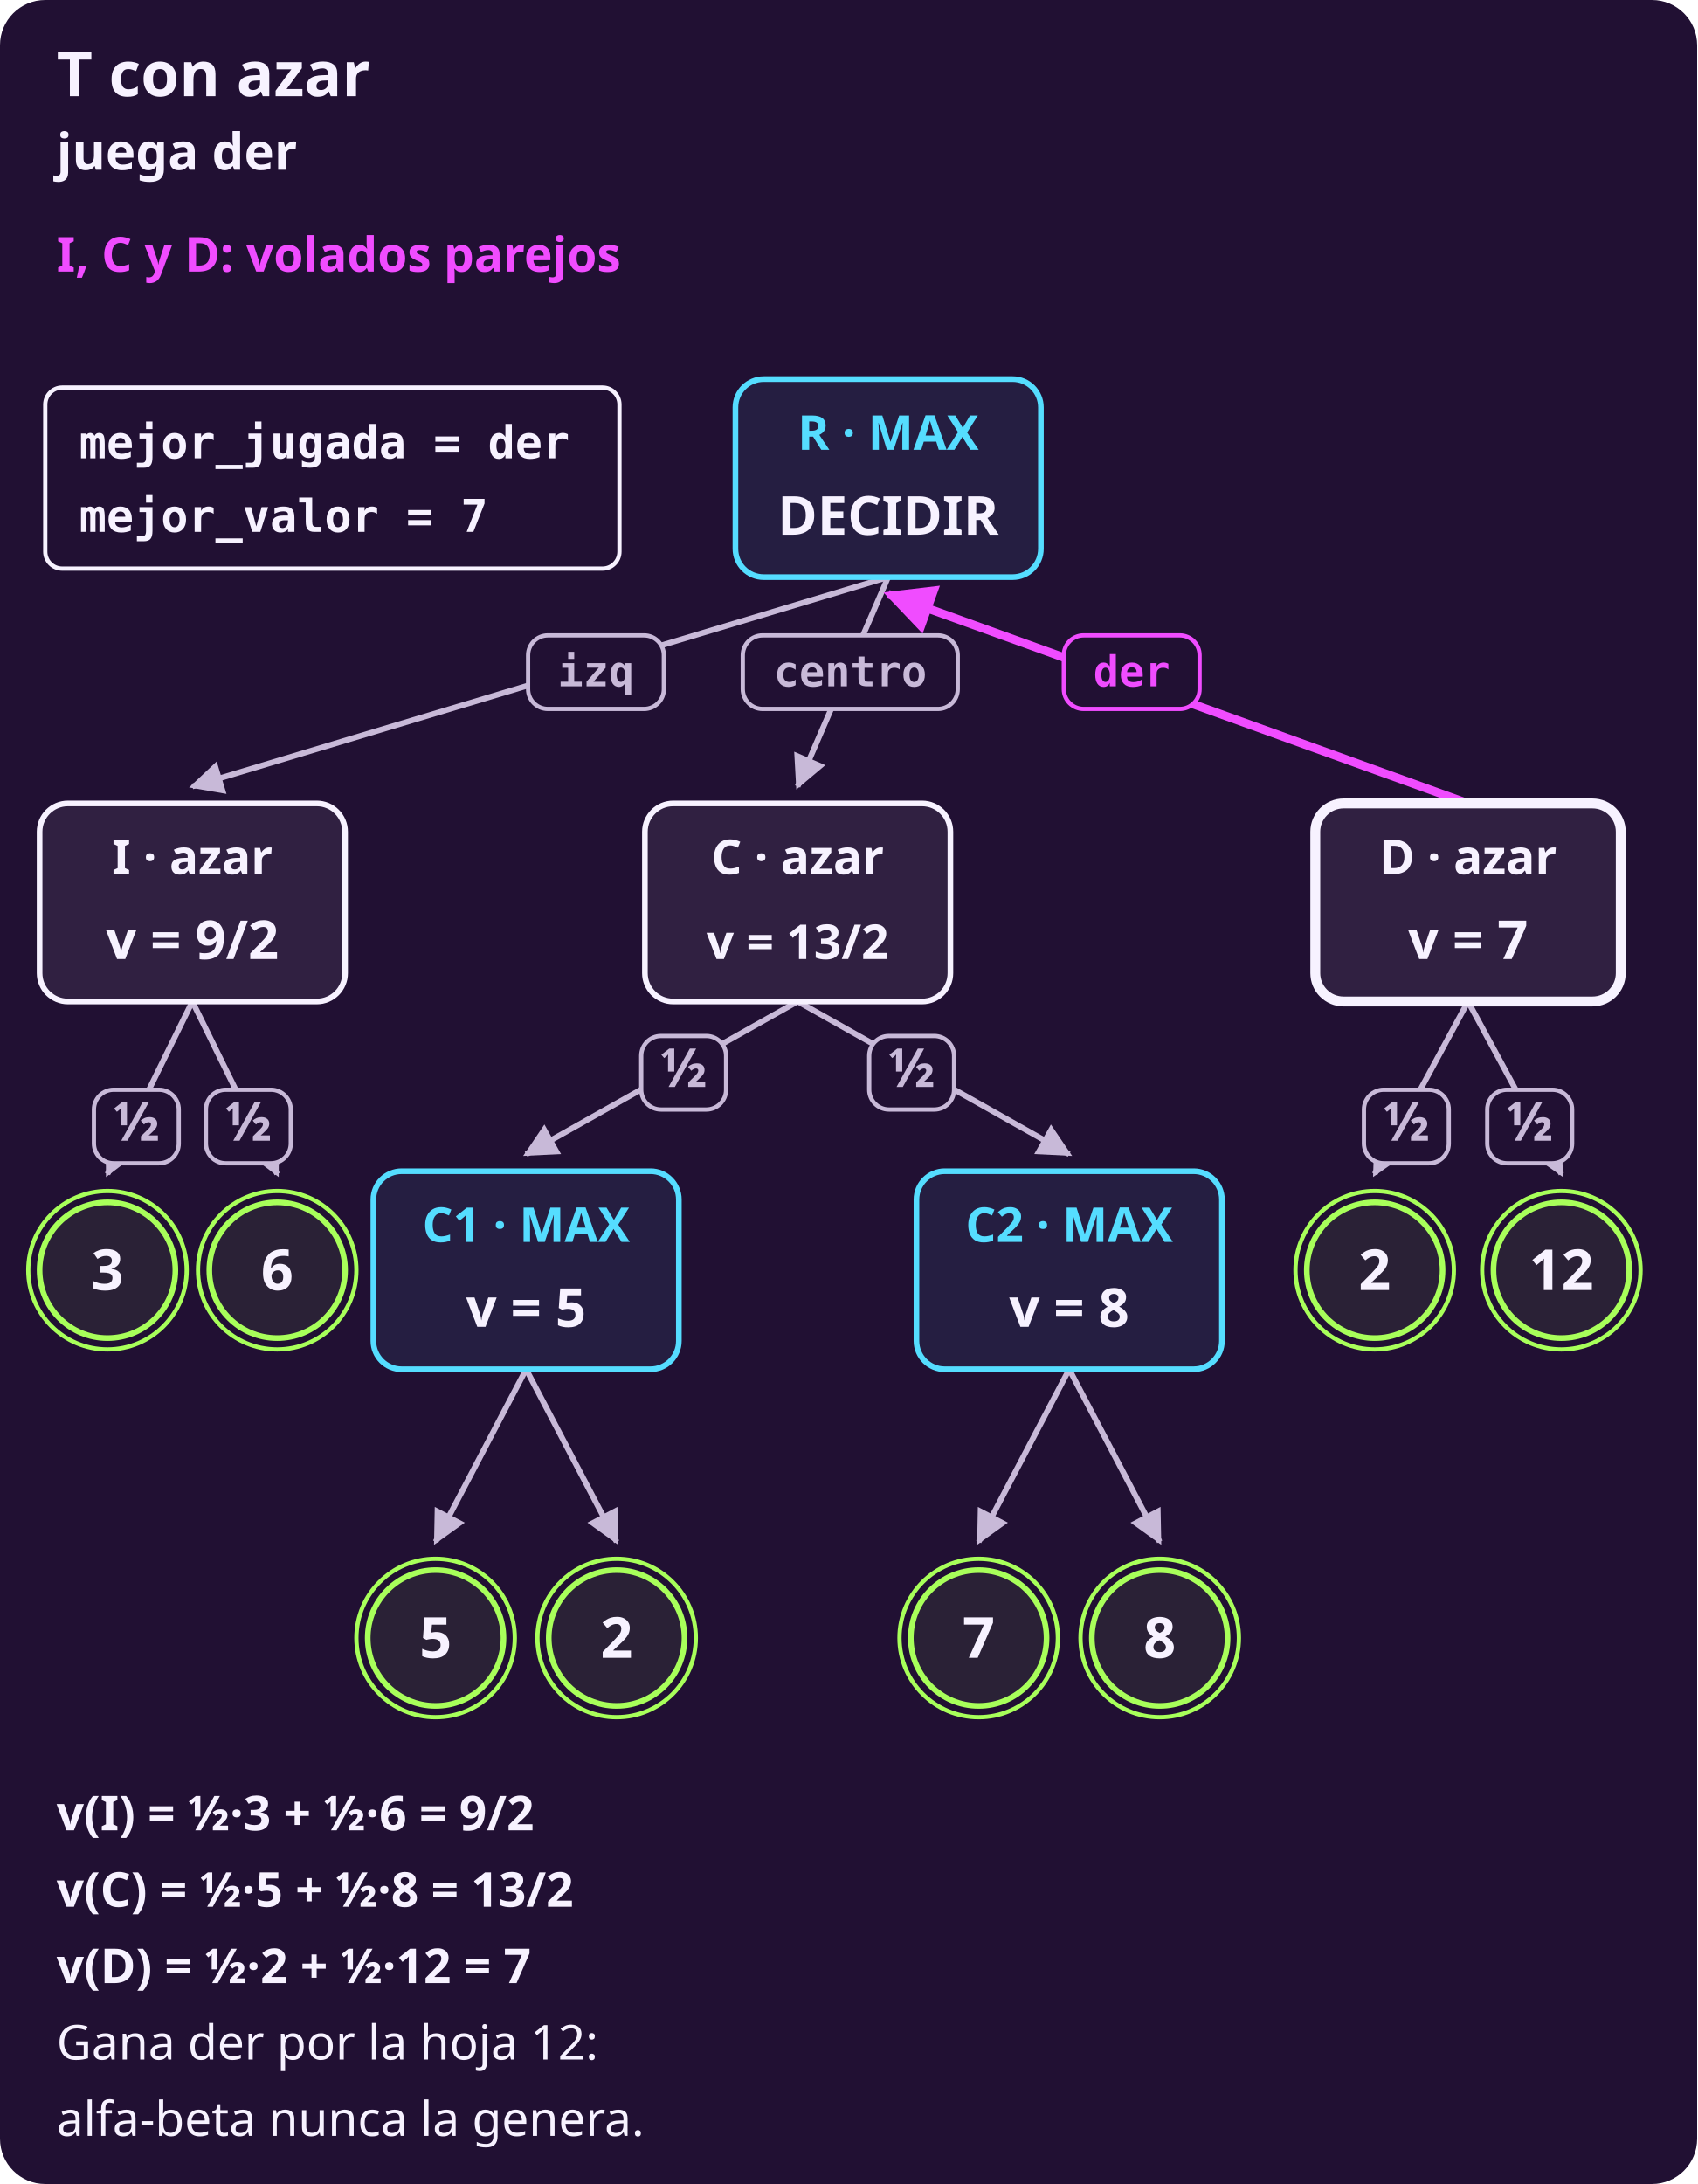
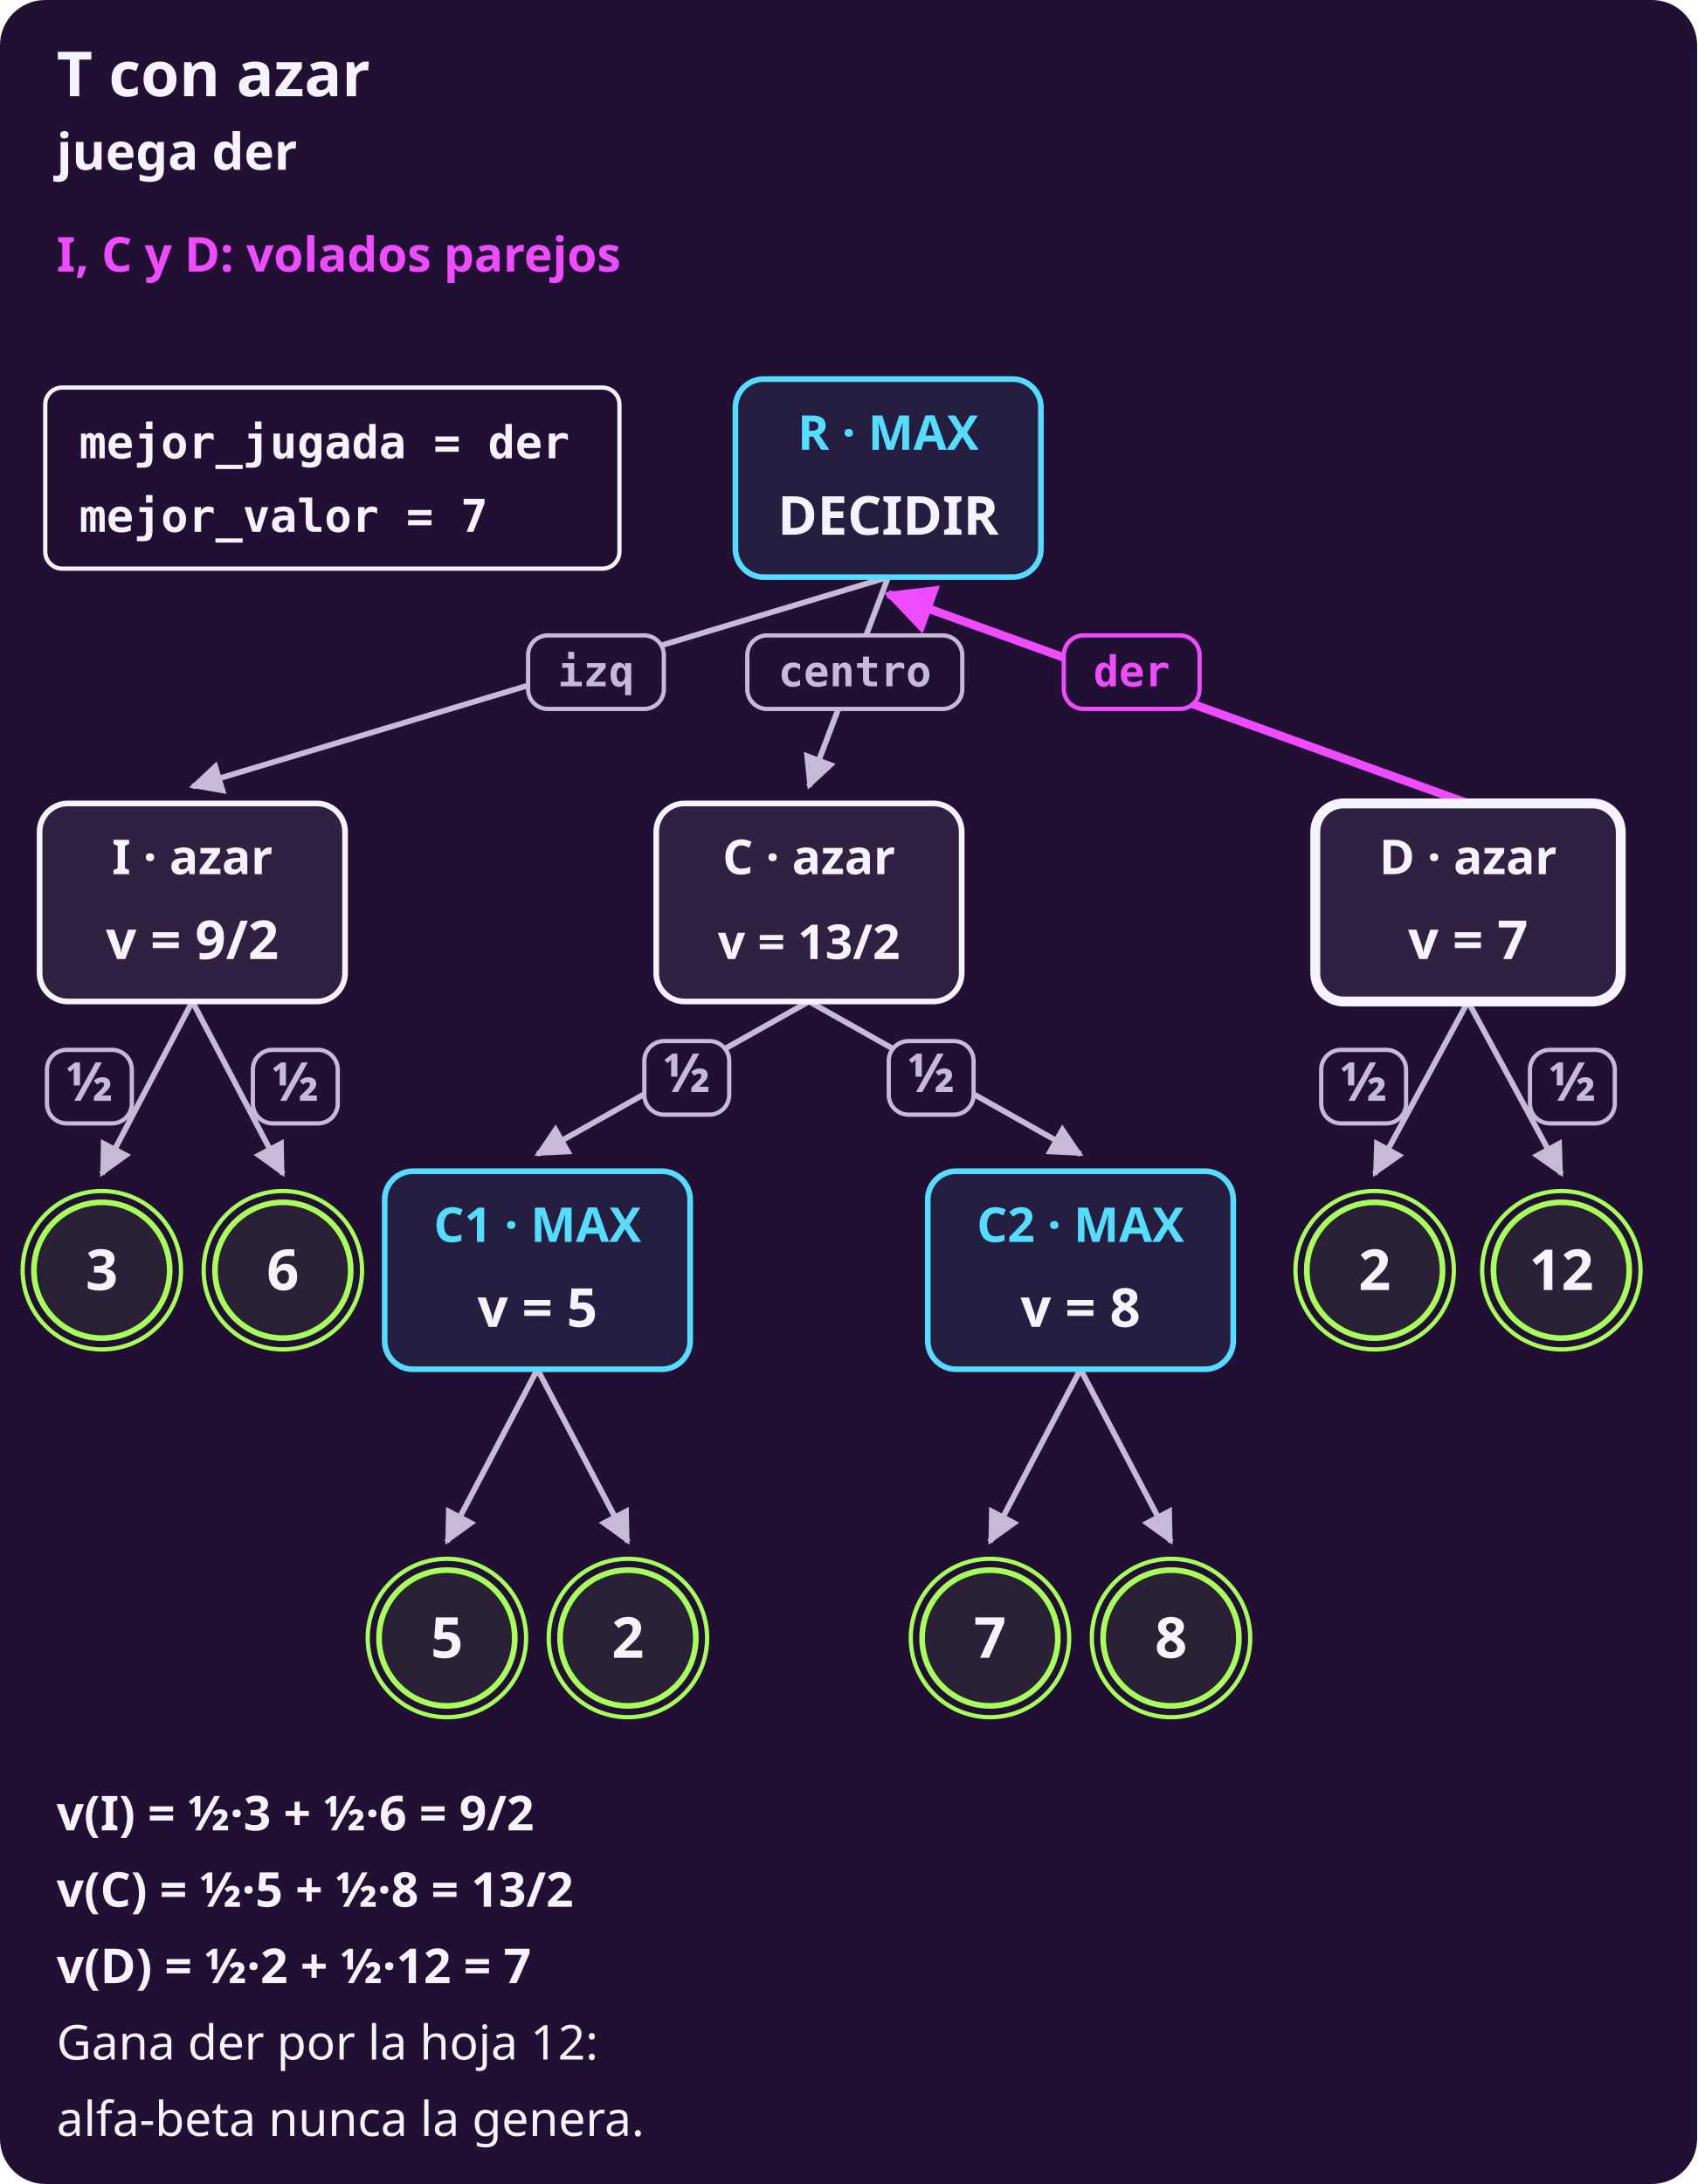
<svg xmlns="http://www.w3.org/2000/svg" width="600" height="772" viewBox="0 0 600 772" role="img" aria-label="El árbol T con I, C y D como nodos de azar: cada uno es un volado parejo, y cada rama tiene probabilidad ½. C1 y C2 siguen siendo de MAX. v(I) = ½·3 + ½·6 = 9/2; v(C) = ½·5 + ½·8 = 13/2; v(D) = ½·2 + ½·12 = 7. C1 vale v = 5 y C2 v = 8. R elige el mayor: der, con 7. Gana der gracias a la hoja 12, la que alfa-beta nunca genera.">
  <rect x="0" y="0" width="600" height="772" rx="16" fill="#211033" />
  <defs>
    <marker id="p" viewBox="0 0 10 10" refX="9" refY="5" markerWidth="6" markerHeight="6" orient="auto-start-reverse">
      <path d="M 0 0 L 10 5 L 0 10 z" fill="#f04cff" />
    </marker>
    <marker id="s" viewBox="0 0 10 10" refX="9" refY="5" markerWidth="6" markerHeight="6" orient="auto-start-reverse">
      <path d="M 0 0 L 10 5 L 0 10 z" fill="#c8b9d8" />
    </marker>
  </defs>
  <text x="20" y="34" fill="#f7f2ff" font-family="system-ui, sans-serif" font-size="22" font-weight="700" text-anchor="start">T con azar</text>
  <text x="20" y="60" fill="#f7f2ff" font-family="system-ui, sans-serif" font-size="18" font-weight="700" text-anchor="start">juega der</text>
  <text x="20" y="96" fill="#f04cff" font-family="system-ui, sans-serif" font-size="17" font-weight="700" text-anchor="start">I, C y D: volados parejos</text>
  <line x1="314" y1="204.0" x2="68" y2="278.0" stroke="#c8b9d8" stroke-width="2" marker-end="url(#s)" />
  <rect x="186.7" y="224.6" width="48" height="26" rx="7" fill="#211033" stroke="#c8b9d8" stroke-width="1.5" />
  <text x="210.7" y="242.6" fill="#c8b9d8" font-family="ui-monospace, SFMono-Regular, Menlo, monospace" font-size="15" font-weight="700" text-anchor="middle">izq</text>
-   <line x1="68" y1="354.0" x2="38" y2="415.0" stroke="#c8b9d8" stroke-width="2" marker-end="url(#s)" />
-   <rect x="33.2" y="385.2" width="30" height="26" rx="7" fill="#211033" stroke="#c8b9d8" stroke-width="1.5" />
-   <text x="48.2" y="403.2" fill="#c8b9d8" font-family="system-ui, sans-serif" font-size="19" font-weight="700" text-anchor="middle">½</text>
-   <line x1="68" y1="354.0" x2="98" y2="415.0" stroke="#c8b9d8" stroke-width="2" marker-end="url(#s)" />
-   <rect x="72.8" y="385.2" width="30" height="26" rx="7" fill="#211033" stroke="#c8b9d8" stroke-width="1.5" />
-   <text x="87.8" y="403.2" fill="#c8b9d8" font-family="system-ui, sans-serif" font-size="19" font-weight="700" text-anchor="middle">½</text>
-   <line x1="314" y1="204.0" x2="282" y2="278.0" stroke="#c8b9d8" stroke-width="2" marker-end="url(#s)" />
-   <rect x="262.6" y="224.6" width="76" height="26" rx="7" fill="#211033" stroke="#c8b9d8" stroke-width="1.5" />
-   <text x="300.6" y="242.6" fill="#c8b9d8" font-family="ui-monospace, SFMono-Regular, Menlo, monospace" font-size="15" font-weight="700" text-anchor="middle">centro</text>
-   <line x1="282" y1="354.0" x2="186" y2="408.0" stroke="#c8b9d8" stroke-width="2" marker-end="url(#s)" />
-   <rect x="226.7" y="366.2" width="30" height="26" rx="7" fill="#211033" stroke="#c8b9d8" stroke-width="1.5" />
-   <text x="241.7" y="384.2" fill="#c8b9d8" font-family="system-ui, sans-serif" font-size="19" font-weight="700" text-anchor="middle">½</text>
-   <line x1="186" y1="484.0" x2="154" y2="545.0" stroke="#c8b9d8" stroke-width="2" marker-end="url(#s)" />
-   <line x1="186" y1="484.0" x2="218" y2="545.0" stroke="#c8b9d8" stroke-width="2" marker-end="url(#s)" />
-   <line x1="282" y1="354.0" x2="378" y2="408.0" stroke="#c8b9d8" stroke-width="2" marker-end="url(#s)" />
-   <rect x="307.3" y="366.2" width="30" height="26" rx="7" fill="#211033" stroke="#c8b9d8" stroke-width="1.5" />
-   <text x="322.3" y="384.2" fill="#c8b9d8" font-family="system-ui, sans-serif" font-size="19" font-weight="700" text-anchor="middle">½</text>
-   <line x1="378" y1="484.0" x2="346" y2="545.0" stroke="#c8b9d8" stroke-width="2" marker-end="url(#s)" />
-   <line x1="378" y1="484.0" x2="410" y2="545.0" stroke="#c8b9d8" stroke-width="2" marker-end="url(#s)" />
+   <line x1="68" y1="354.0" x2="36" y2="415.0" stroke="#c8b9d8" stroke-width="2" marker-end="url(#s)" />
+   <rect x="16.6" y="371.1" width="30" height="26" rx="7" fill="#211033" stroke="#c8b9d8" stroke-width="1.5" />
+   <text x="31.6" y="389.1" fill="#c8b9d8" font-family="system-ui, sans-serif" font-size="19" font-weight="700" text-anchor="middle">½</text>
+   <line x1="68" y1="354.0" x2="100" y2="415.0" stroke="#c8b9d8" stroke-width="2" marker-end="url(#s)" />
+   <rect x="89.4" y="371.1" width="30" height="26" rx="7" fill="#211033" stroke="#c8b9d8" stroke-width="1.5" />
+   <text x="104.4" y="389.1" fill="#c8b9d8" font-family="system-ui, sans-serif" font-size="19" font-weight="700" text-anchor="middle">½</text>
+   <line x1="314" y1="204.0" x2="286" y2="278.0" stroke="#c8b9d8" stroke-width="2" marker-end="url(#s)" />
+   <rect x="264.2" y="224.6" width="76" height="26" rx="7" fill="#211033" stroke="#c8b9d8" stroke-width="1.5" />
+   <text x="302.2" y="242.6" fill="#c8b9d8" font-family="ui-monospace, SFMono-Regular, Menlo, monospace" font-size="15" font-weight="700" text-anchor="middle">centro</text>
+   <line x1="286" y1="354.0" x2="190" y2="408.0" stroke="#c8b9d8" stroke-width="2" marker-end="url(#s)" />
+   <rect x="227.8" y="368.0" width="30" height="26" rx="7" fill="#211033" stroke="#c8b9d8" stroke-width="1.5" />
+   <text x="242.8" y="386.0" fill="#c8b9d8" font-family="system-ui, sans-serif" font-size="19" font-weight="700" text-anchor="middle">½</text>
+   <line x1="190" y1="484.0" x2="158" y2="545.0" stroke="#c8b9d8" stroke-width="2" marker-end="url(#s)" />
+   <line x1="190" y1="484.0" x2="222" y2="545.0" stroke="#c8b9d8" stroke-width="2" marker-end="url(#s)" />
+   <line x1="286" y1="354.0" x2="382" y2="408.0" stroke="#c8b9d8" stroke-width="2" marker-end="url(#s)" />
+   <rect x="314.2" y="368.0" width="30" height="26" rx="7" fill="#211033" stroke="#c8b9d8" stroke-width="1.5" />
+   <text x="329.2" y="386.0" fill="#c8b9d8" font-family="system-ui, sans-serif" font-size="19" font-weight="700" text-anchor="middle">½</text>
+   <line x1="382" y1="484.0" x2="350" y2="545.0" stroke="#c8b9d8" stroke-width="2" marker-end="url(#s)" />
+   <line x1="382" y1="484.0" x2="414" y2="545.0" stroke="#c8b9d8" stroke-width="2" marker-end="url(#s)" />
  <line x1="519" y1="284.0" x2="314" y2="210.0" stroke="#f04cff" stroke-width="3" marker-end="url(#p)" />
  <rect x="376.1" y="224.6" width="48" height="26" rx="7" fill="#211033" stroke="#f04cff" stroke-width="1.5" />
  <text x="400.1" y="242.6" fill="#f04cff" font-family="ui-monospace, SFMono-Regular, Menlo, monospace" font-size="15" font-weight="700" text-anchor="middle">der</text>
  <line x1="519" y1="354.0" x2="486" y2="415.0" stroke="#c8b9d8" stroke-width="2" marker-end="url(#s)" />
-   <rect x="482.2" y="385.2" width="30" height="26" rx="7" fill="#211033" stroke="#c8b9d8" stroke-width="1.5" />
-   <text x="497.2" y="403.2" fill="#c8b9d8" font-family="system-ui, sans-serif" font-size="19" font-weight="700" text-anchor="middle">½</text>
+   <rect x="467.1" y="371.1" width="30" height="26" rx="7" fill="#211033" stroke="#c8b9d8" stroke-width="1.5" />
+   <text x="482.1" y="389.1" fill="#c8b9d8" font-family="system-ui, sans-serif" font-size="19" font-weight="700" text-anchor="middle">½</text>
  <line x1="519" y1="354.0" x2="552" y2="415.0" stroke="#c8b9d8" stroke-width="2" marker-end="url(#s)" />
-   <rect x="525.8" y="385.2" width="30" height="26" rx="7" fill="#211033" stroke="#c8b9d8" stroke-width="1.5" />
-   <text x="540.8" y="403.2" fill="#c8b9d8" font-family="system-ui, sans-serif" font-size="19" font-weight="700" text-anchor="middle">½</text>
+   <rect x="540.9" y="371.1" width="30" height="26" rx="7" fill="#211033" stroke="#c8b9d8" stroke-width="1.5" />
+   <text x="555.9" y="389.1" fill="#c8b9d8" font-family="system-ui, sans-serif" font-size="19" font-weight="700" text-anchor="middle">½</text>
  <rect x="260.0" y="134.0" width="108" height="70" rx="10" fill="#251e41" stroke="#55ddff" stroke-width="2" />
  <text x="314" y="159.0" fill="#55ddff" font-family="system-ui, sans-serif" font-size="17" font-weight="700" text-anchor="middle">R · MAX</text>
  <text x="314" y="189.0" fill="#f7f2ff" font-family="system-ui, sans-serif" font-size="19" font-weight="700" text-anchor="middle">DECIDIR</text>
  <rect x="14.0" y="284.0" width="108" height="70" rx="10" fill="#302041" stroke="#f7f2ff" stroke-width="2" />
  <text x="68" y="309.0" fill="#f7f2ff" font-family="system-ui, sans-serif" font-size="17" font-weight="700" text-anchor="middle">I · azar</text>
  <text x="68" y="339.0" fill="#f7f2ff" font-family="system-ui, sans-serif" font-size="19" font-weight="700" text-anchor="middle">v = 9/2</text>
-   <circle cx="38" cy="449.0" r="28" fill="none" stroke="#a8ff5a" stroke-width="1.5" />
-   <circle cx="38" cy="449.0" r="24" fill="#2a2136" stroke="#a8ff5a" stroke-width="2" />
-   <text x="38" y="456.0" fill="#f7f2ff" font-family="system-ui, sans-serif" font-size="20" font-weight="700" text-anchor="middle">3</text>
-   <circle cx="98" cy="449.0" r="28" fill="none" stroke="#a8ff5a" stroke-width="1.5" />
-   <circle cx="98" cy="449.0" r="24" fill="#2a2136" stroke="#a8ff5a" stroke-width="2" />
-   <text x="98" y="456.0" fill="#f7f2ff" font-family="system-ui, sans-serif" font-size="20" font-weight="700" text-anchor="middle">6</text>
-   <rect x="228.0" y="284.0" width="108" height="70" rx="10" fill="#302041" stroke="#f7f2ff" stroke-width="2" />
-   <text x="282" y="309.0" fill="#f7f2ff" font-family="system-ui, sans-serif" font-size="17" font-weight="700" text-anchor="middle">C · azar</text>
-   <text x="282" y="339.0" fill="#f7f2ff" font-family="system-ui, sans-serif" font-size="17" font-weight="700" text-anchor="middle">v = 13/2</text>
-   <rect x="132.0" y="414.0" width="108" height="70" rx="10" fill="#251e41" stroke="#55ddff" stroke-width="2" />
-   <text x="186" y="439.0" fill="#55ddff" font-family="system-ui, sans-serif" font-size="17" font-weight="700" text-anchor="middle">C1 · MAX</text>
-   <text x="186" y="469.0" fill="#f7f2ff" font-family="system-ui, sans-serif" font-size="19" font-weight="700" text-anchor="middle">v = 5</text>
-   <circle cx="154" cy="579.0" r="28" fill="none" stroke="#a8ff5a" stroke-width="1.5" />
-   <circle cx="154" cy="579.0" r="24" fill="#2a2136" stroke="#a8ff5a" stroke-width="2" />
-   <text x="154" y="586.0" fill="#f7f2ff" font-family="system-ui, sans-serif" font-size="20" font-weight="700" text-anchor="middle">5</text>
-   <circle cx="218" cy="579.0" r="28" fill="none" stroke="#a8ff5a" stroke-width="1.5" />
-   <circle cx="218" cy="579.0" r="24" fill="#2a2136" stroke="#a8ff5a" stroke-width="2" />
-   <text x="218" y="586.0" fill="#f7f2ff" font-family="system-ui, sans-serif" font-size="20" font-weight="700" text-anchor="middle">2</text>
-   <rect x="324.0" y="414.0" width="108" height="70" rx="10" fill="#251e41" stroke="#55ddff" stroke-width="2" />
-   <text x="378" y="439.0" fill="#55ddff" font-family="system-ui, sans-serif" font-size="17" font-weight="700" text-anchor="middle">C2 · MAX</text>
-   <text x="378" y="469.0" fill="#f7f2ff" font-family="system-ui, sans-serif" font-size="19" font-weight="700" text-anchor="middle">v = 8</text>
-   <circle cx="346" cy="579.0" r="28" fill="none" stroke="#a8ff5a" stroke-width="1.5" />
-   <circle cx="346" cy="579.0" r="24" fill="#2a2136" stroke="#a8ff5a" stroke-width="2" />
-   <text x="346" y="586.0" fill="#f7f2ff" font-family="system-ui, sans-serif" font-size="20" font-weight="700" text-anchor="middle">7</text>
-   <circle cx="410" cy="579.0" r="28" fill="none" stroke="#a8ff5a" stroke-width="1.5" />
-   <circle cx="410" cy="579.0" r="24" fill="#2a2136" stroke="#a8ff5a" stroke-width="2" />
-   <text x="410" y="586.0" fill="#f7f2ff" font-family="system-ui, sans-serif" font-size="20" font-weight="700" text-anchor="middle">8</text>
+   <circle cx="36" cy="449.0" r="28" fill="none" stroke="#a8ff5a" stroke-width="1.5" />
+   <circle cx="36" cy="449.0" r="24" fill="#2a2136" stroke="#a8ff5a" stroke-width="2" />
+   <text x="36" y="456.0" fill="#f7f2ff" font-family="system-ui, sans-serif" font-size="20" font-weight="700" text-anchor="middle">3</text>
+   <circle cx="100" cy="449.0" r="28" fill="none" stroke="#a8ff5a" stroke-width="1.5" />
+   <circle cx="100" cy="449.0" r="24" fill="#2a2136" stroke="#a8ff5a" stroke-width="2" />
+   <text x="100" y="456.0" fill="#f7f2ff" font-family="system-ui, sans-serif" font-size="20" font-weight="700" text-anchor="middle">6</text>
+   <rect x="232.0" y="284.0" width="108" height="70" rx="10" fill="#302041" stroke="#f7f2ff" stroke-width="2" />
+   <text x="286" y="309.0" fill="#f7f2ff" font-family="system-ui, sans-serif" font-size="17" font-weight="700" text-anchor="middle">C · azar</text>
+   <text x="286" y="339.0" fill="#f7f2ff" font-family="system-ui, sans-serif" font-size="17" font-weight="700" text-anchor="middle">v = 13/2</text>
+   <rect x="136.0" y="414.0" width="108" height="70" rx="10" fill="#251e41" stroke="#55ddff" stroke-width="2" />
+   <text x="190" y="439.0" fill="#55ddff" font-family="system-ui, sans-serif" font-size="17" font-weight="700" text-anchor="middle">C1 · MAX</text>
+   <text x="190" y="469.0" fill="#f7f2ff" font-family="system-ui, sans-serif" font-size="19" font-weight="700" text-anchor="middle">v = 5</text>
+   <circle cx="158" cy="579.0" r="28" fill="none" stroke="#a8ff5a" stroke-width="1.5" />
+   <circle cx="158" cy="579.0" r="24" fill="#2a2136" stroke="#a8ff5a" stroke-width="2" />
+   <text x="158" y="586.0" fill="#f7f2ff" font-family="system-ui, sans-serif" font-size="20" font-weight="700" text-anchor="middle">5</text>
+   <circle cx="222" cy="579.0" r="28" fill="none" stroke="#a8ff5a" stroke-width="1.5" />
+   <circle cx="222" cy="579.0" r="24" fill="#2a2136" stroke="#a8ff5a" stroke-width="2" />
+   <text x="222" y="586.0" fill="#f7f2ff" font-family="system-ui, sans-serif" font-size="20" font-weight="700" text-anchor="middle">2</text>
+   <rect x="328.0" y="414.0" width="108" height="70" rx="10" fill="#251e41" stroke="#55ddff" stroke-width="2" />
+   <text x="382" y="439.0" fill="#55ddff" font-family="system-ui, sans-serif" font-size="17" font-weight="700" text-anchor="middle">C2 · MAX</text>
+   <text x="382" y="469.0" fill="#f7f2ff" font-family="system-ui, sans-serif" font-size="19" font-weight="700" text-anchor="middle">v = 8</text>
+   <circle cx="350" cy="579.0" r="28" fill="none" stroke="#a8ff5a" stroke-width="1.5" />
+   <circle cx="350" cy="579.0" r="24" fill="#2a2136" stroke="#a8ff5a" stroke-width="2" />
+   <text x="350" y="586.0" fill="#f7f2ff" font-family="system-ui, sans-serif" font-size="20" font-weight="700" text-anchor="middle">7</text>
+   <circle cx="414" cy="579.0" r="28" fill="none" stroke="#a8ff5a" stroke-width="1.5" />
+   <circle cx="414" cy="579.0" r="24" fill="#2a2136" stroke="#a8ff5a" stroke-width="2" />
+   <text x="414" y="586.0" fill="#f7f2ff" font-family="system-ui, sans-serif" font-size="20" font-weight="700" text-anchor="middle">8</text>
  <rect x="465.0" y="284.0" width="108" height="70" rx="10" fill="#302041" stroke="#f7f2ff" stroke-width="3.5" />
  <text x="519" y="309.0" fill="#f7f2ff" font-family="system-ui, sans-serif" font-size="17" font-weight="700" text-anchor="middle">D · azar</text>
  <text x="519" y="339.0" fill="#f7f2ff" font-family="system-ui, sans-serif" font-size="19" font-weight="700" text-anchor="middle">v = 7</text>
  <circle cx="486" cy="449.0" r="28" fill="none" stroke="#a8ff5a" stroke-width="1.5" />
  <circle cx="486" cy="449.0" r="24" fill="#2a2136" stroke="#a8ff5a" stroke-width="2" />
  <text x="486" y="456.0" fill="#f7f2ff" font-family="system-ui, sans-serif" font-size="20" font-weight="700" text-anchor="middle">2</text>
  <circle cx="552" cy="449.0" r="28" fill="none" stroke="#a8ff5a" stroke-width="1.5" />
  <circle cx="552" cy="449.0" r="24" fill="#2a2136" stroke="#a8ff5a" stroke-width="2" />
  <text x="552" y="456.0" fill="#f7f2ff" font-family="system-ui, sans-serif" font-size="20" font-weight="700" text-anchor="middle">12</text>
  <rect x="16" y="137.0" width="203" height="64" rx="6" fill="#211033" stroke="#f7f2ff" stroke-width="1.5" />
  <text x="28" y="162.0" fill="#f7f2ff" font-family="ui-monospace, SFMono-Regular, Menlo, monospace" font-size="16" font-weight="700" text-anchor="start">mejor_jugada = der</text>
  <text x="28" y="188.0" fill="#f7f2ff" font-family="ui-monospace, SFMono-Regular, Menlo, monospace" font-size="16" font-weight="700" text-anchor="start">mejor_valor = 7</text>
  <text x="20" y="647.0" fill="#f7f2ff" font-family="system-ui, sans-serif" font-size="17" font-weight="700" text-anchor="start">v(I) = ½·3 + ½·6 = 9/2</text>
  <text x="20" y="674.0" fill="#f7f2ff" font-family="system-ui, sans-serif" font-size="17" font-weight="700" text-anchor="start">v(C) = ½·5 + ½·8 = 13/2</text>
  <text x="20" y="701.0" fill="#f7f2ff" font-family="system-ui, sans-serif" font-size="17" font-weight="700" text-anchor="start">v(D) = ½·2 + ½·12 = 7</text>
  <text x="20" y="728.0" fill="#f7f2ff" font-family="system-ui, sans-serif" font-size="17" font-weight="normal" text-anchor="start">Gana der por la hoja 12:</text>
  <text x="20" y="755.0" fill="#f7f2ff" font-family="system-ui, sans-serif" font-size="17" font-weight="normal" text-anchor="start">alfa-beta nunca la genera.</text>
</svg>
